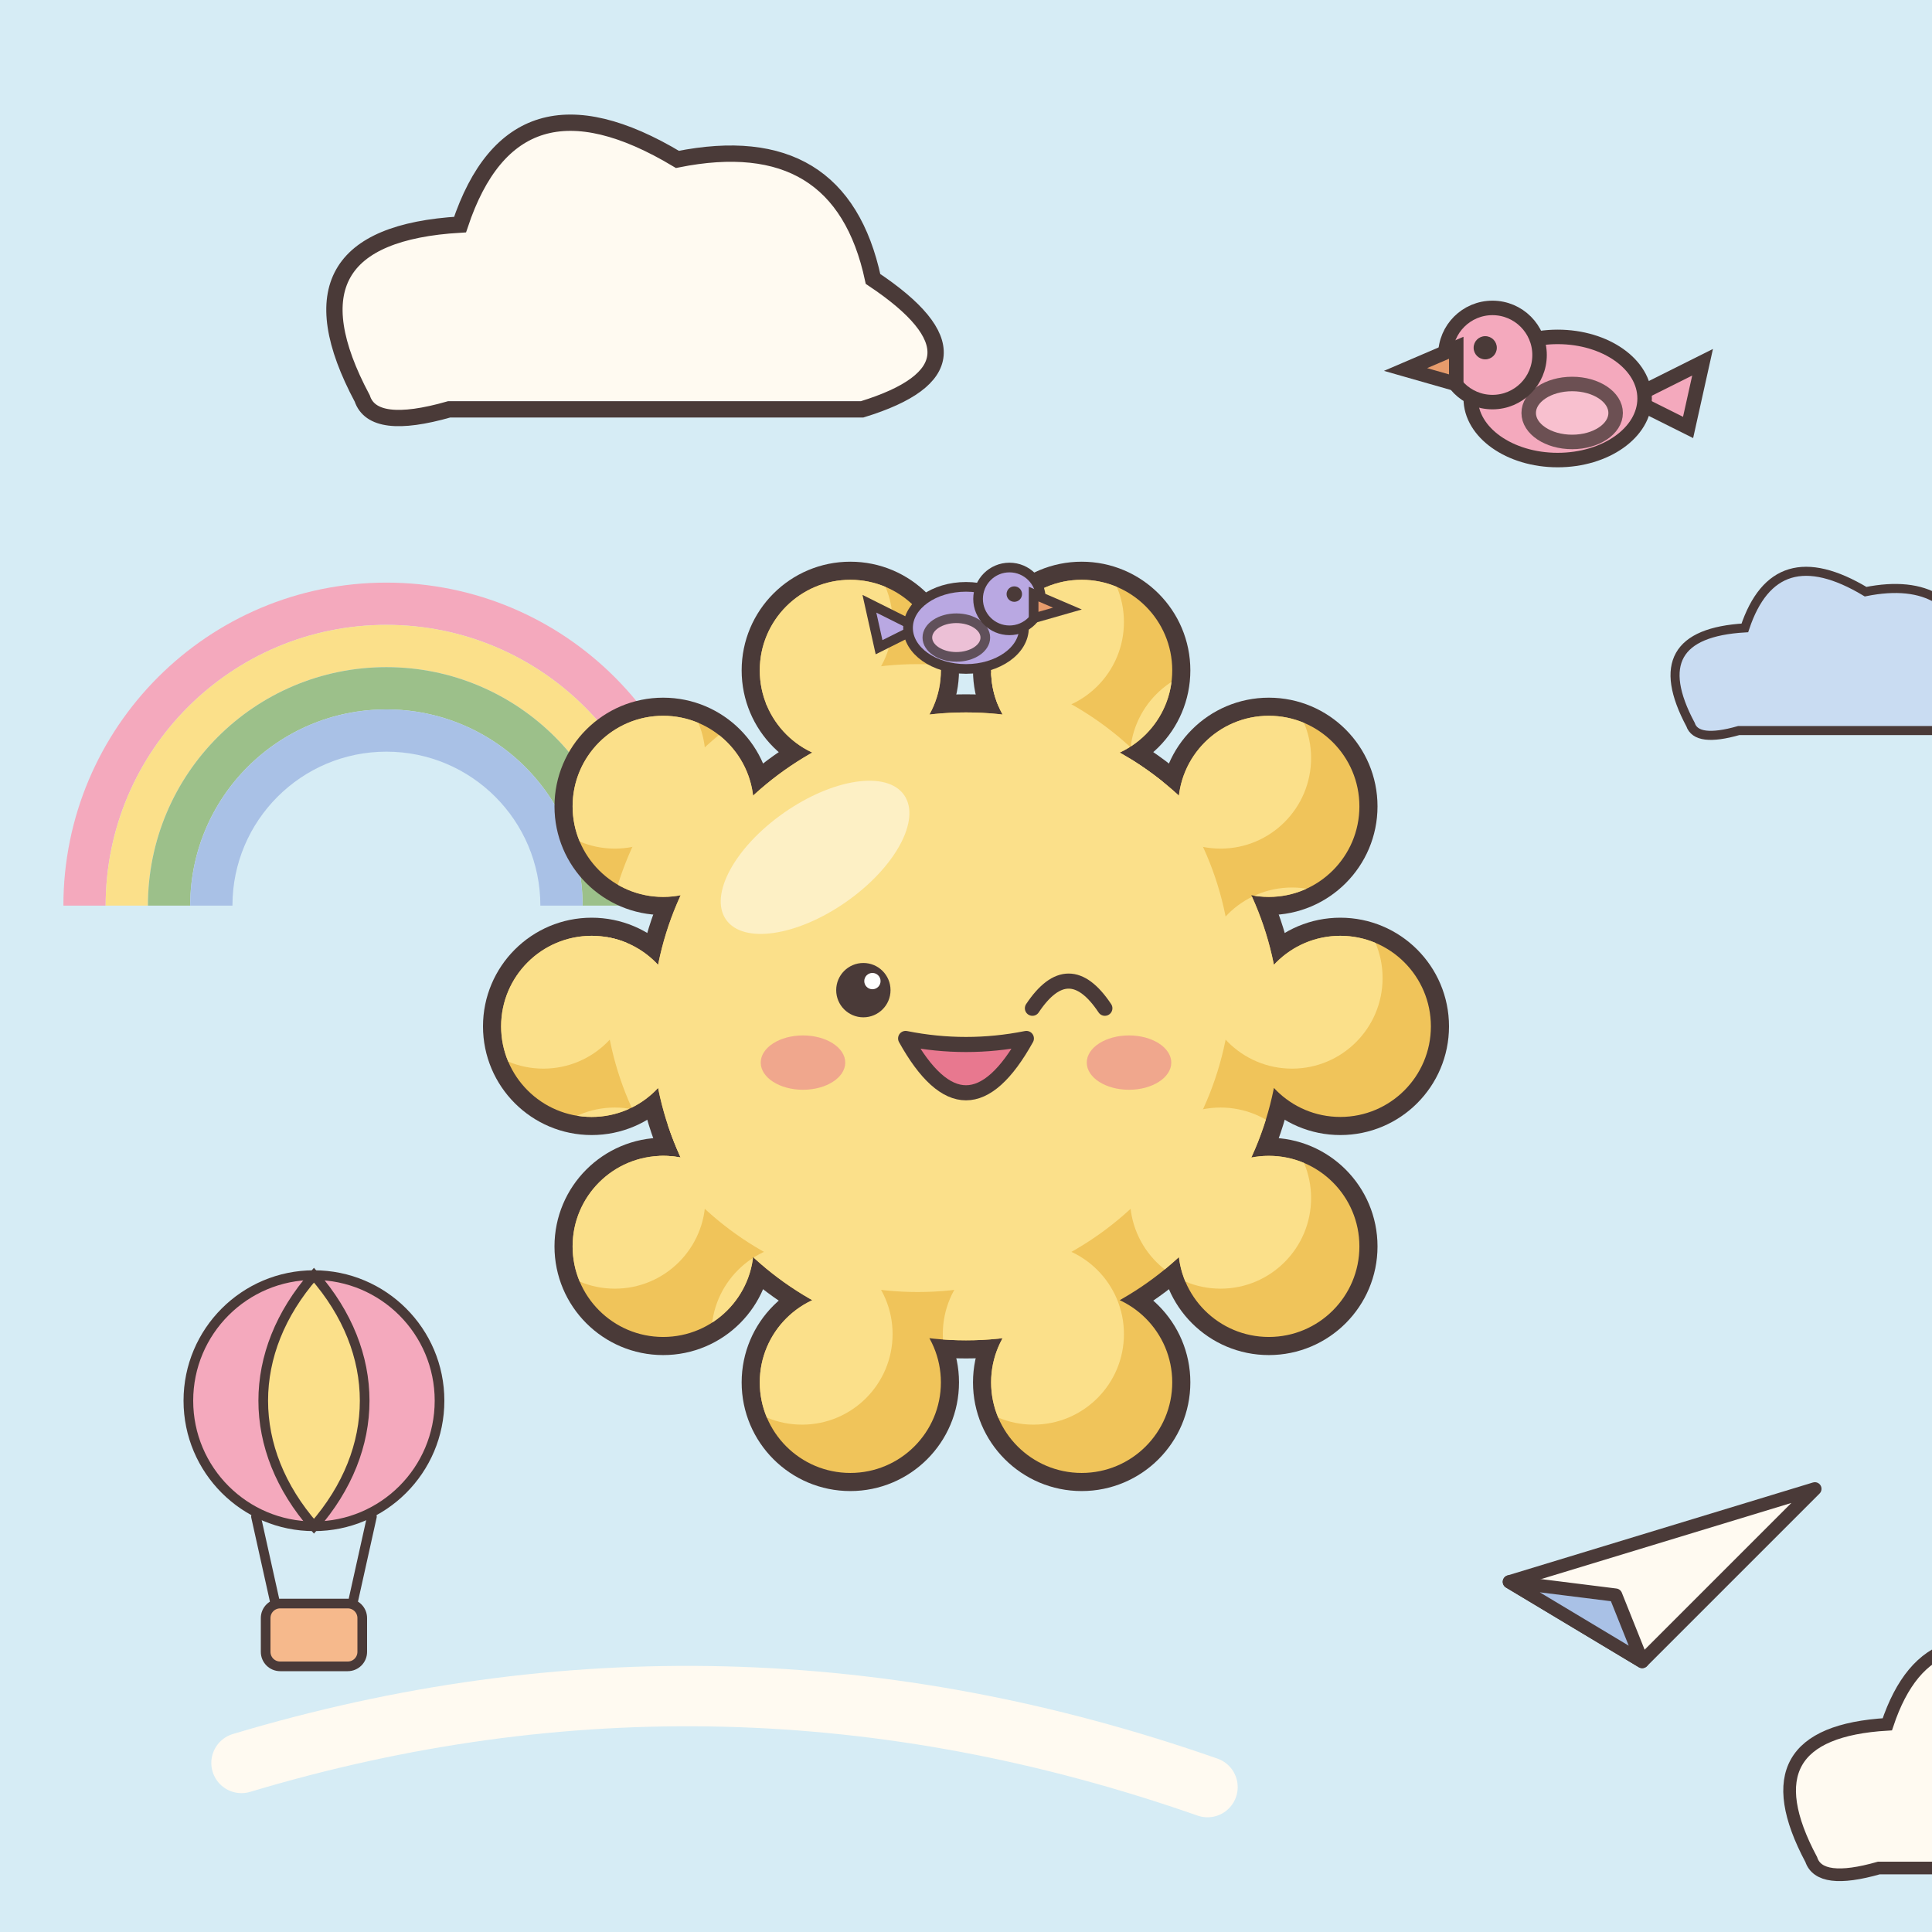
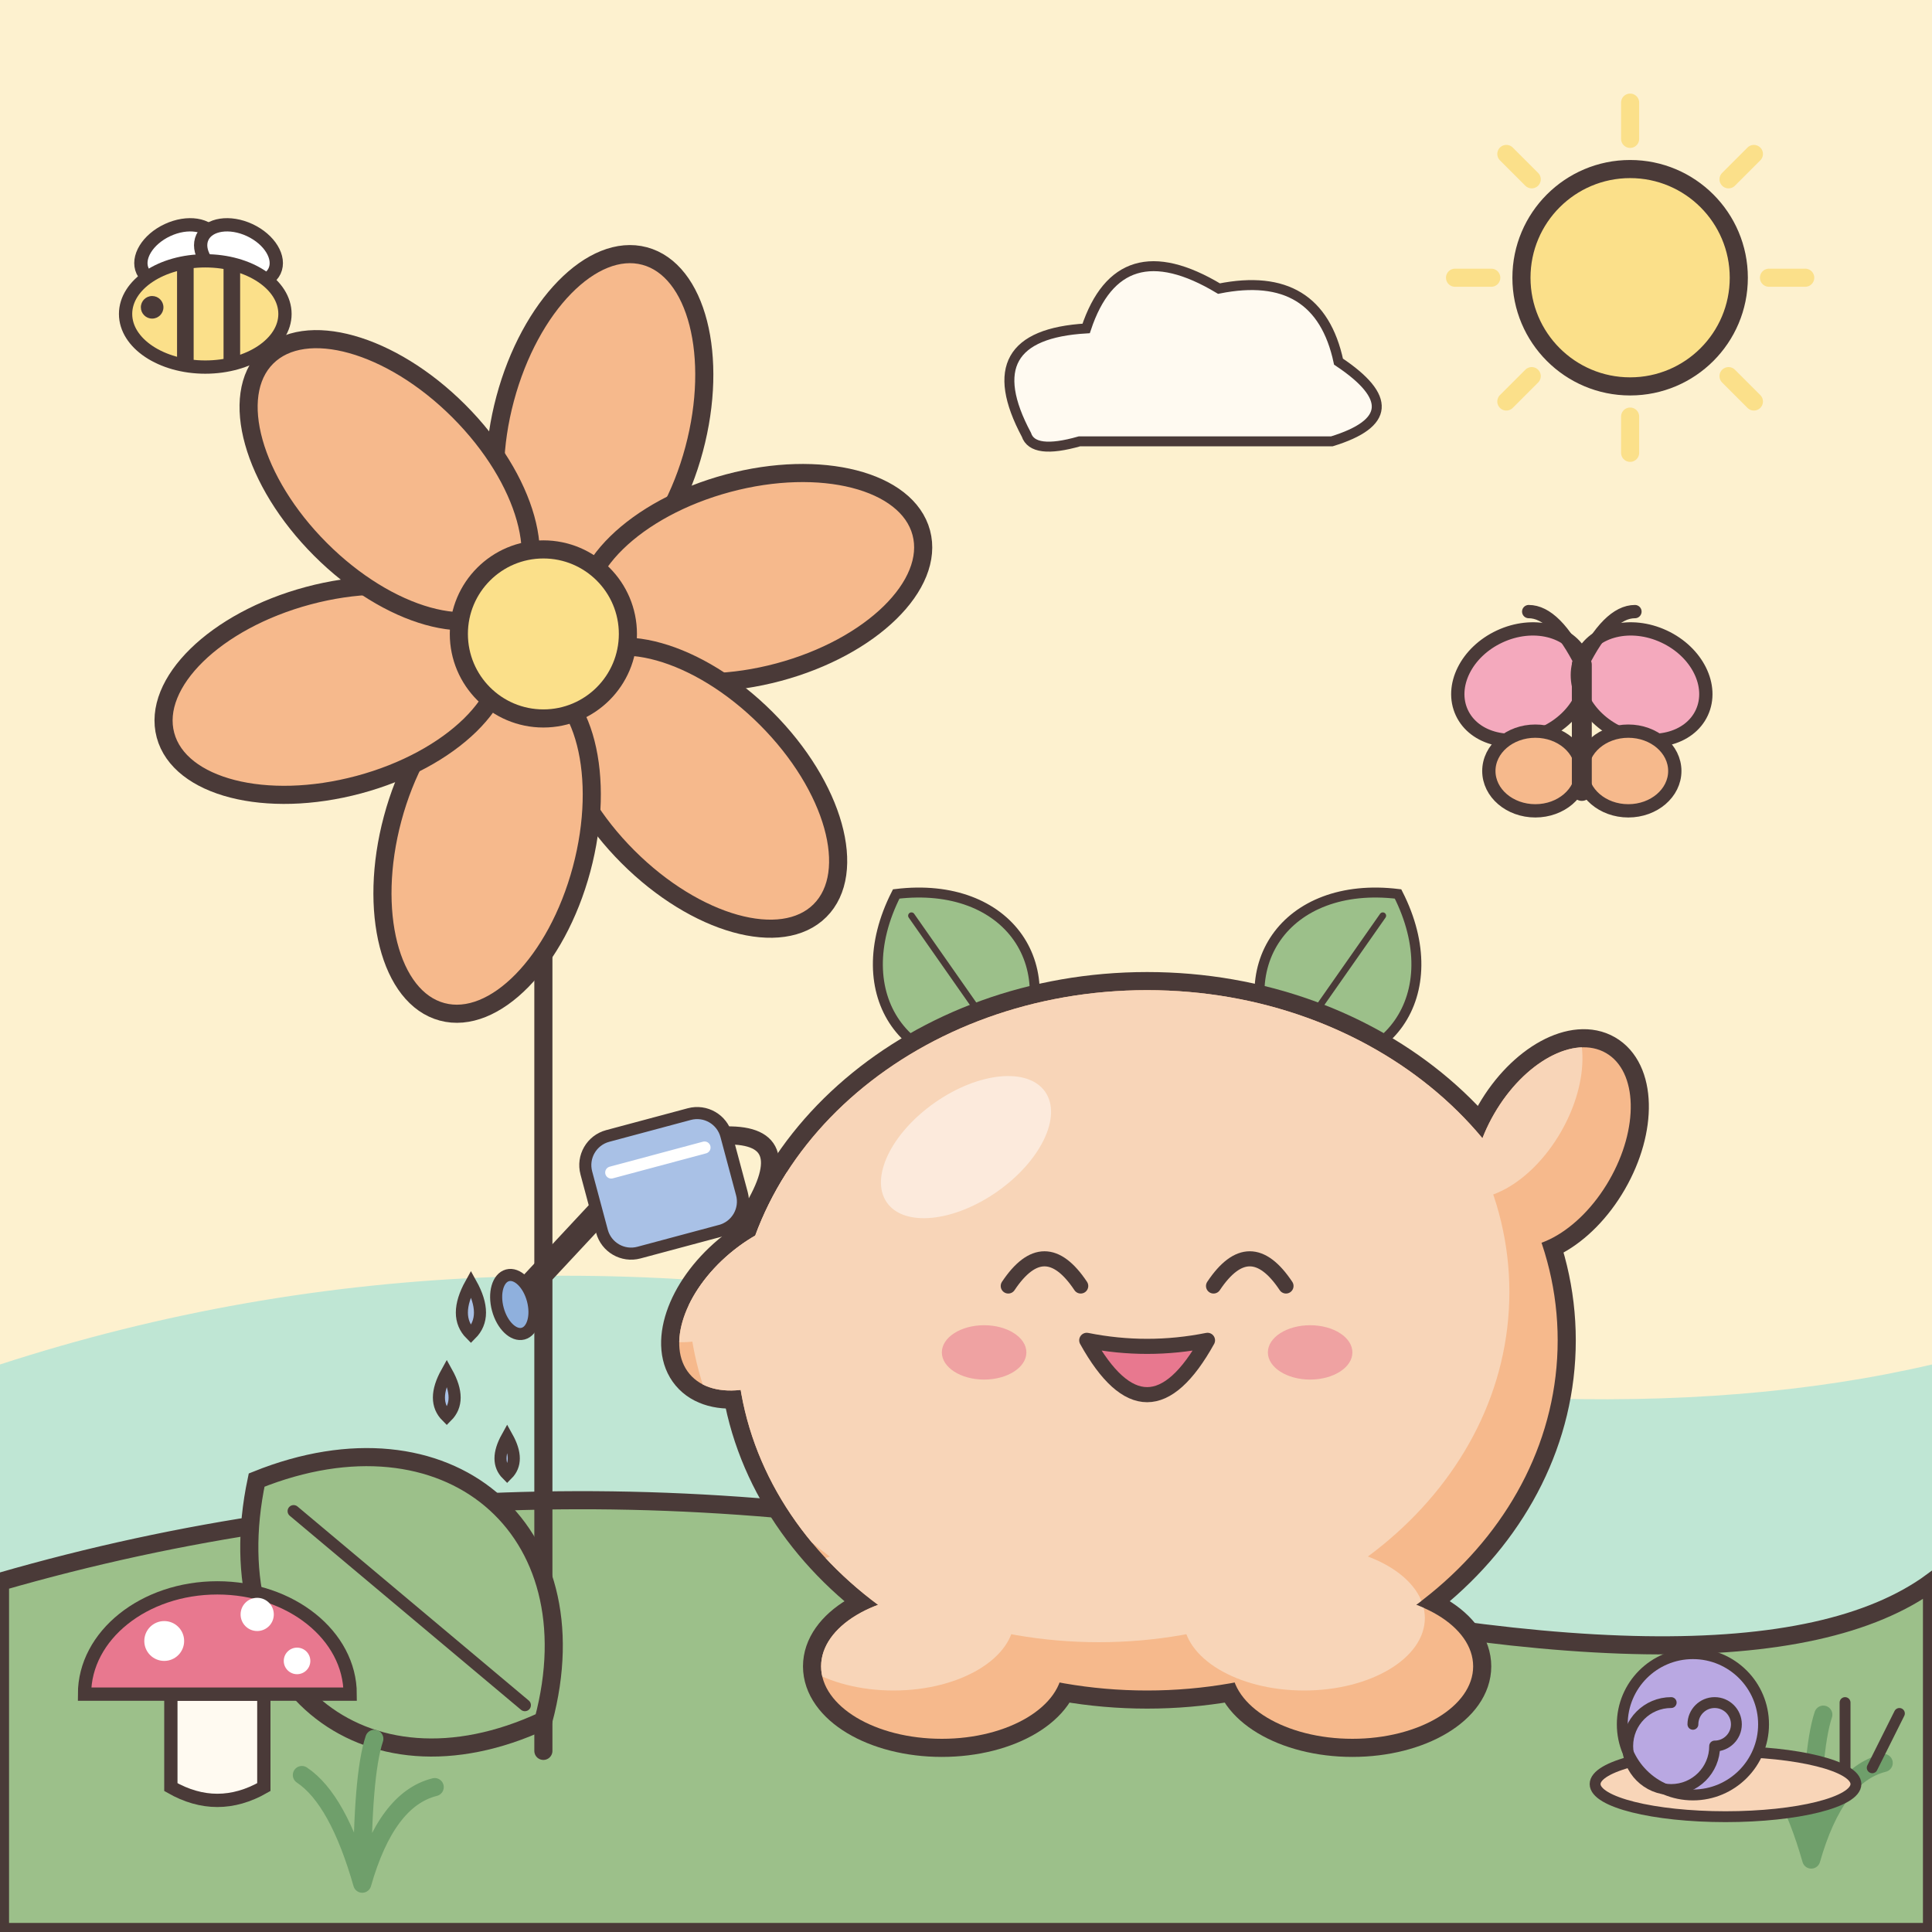
<svg xmlns="http://www.w3.org/2000/svg" width="320" height="320" viewBox="0 0 320 320">
-   <rect width="320" height="320" fill="#d6ecf5" />
-   <path d="M14 150A50 50 0 0 1 114 150" fill="none" stroke="#f4a9bd" stroke-width="7" />
-   <path d="M21 150A43 43 0 0 1 107 150" fill="none" stroke="#fbe08a" stroke-width="7" />
-   <path d="M28 150A36 36 0 0 1 100 150" fill="none" stroke="#9cc08a" stroke-width="7" />
-   <path d="M35 150A29 29 0 0 1 93 150" fill="none" stroke="#a9c1e6" stroke-width="7" />
-   <g transform="translate(60 66) scale(0.9)">
+   <rect width="320" height="320" fill="#fdf1cf" />
+   <g transform="translate(170 72) scale(0.55)">
    <path transform="translate(-30 -80)" d="M30 80Q14 50 48 48Q58 18 88 36Q118 30 124 58Q148 74 122 82H46Q32 86 30 80Z" fill="#fffaf1" stroke="#4a3a38" stroke-width="3" />
  </g>
-   <g transform="translate(258 66) scale(1.2)">
-     <g transform="scale(-1 1)">
-       <path d="M-10 0L-20 -5L-18 4Z" fill="#f4a9bd" stroke="#4a3a38" stroke-width="2" />
-       <ellipse rx="12" ry="8.5" fill="#f4a9bd" stroke="#4a3a38" stroke-width="2" />
-       <circle cx="9" cy="-6" r="6.5" fill="#f4a9bd" stroke="#4a3a38" stroke-width="2" />
-       <path d="M14 -7L21 -4L14 -2Z" fill="#e79c6c" stroke="#4a3a38" stroke-width="2" />
-       <ellipse cx="-2" cy="2" rx="6" ry="4" fill="#f9c6d3" stroke="#4a3a38" stroke-width="2" opacity=".8" />
-       <circle cx="10" cy="-7" r="1.6" fill="#4a3a38" />
+   <path d="M293.0 46.0L299.0 46.0" fill="none" stroke="#fbe08a" stroke-width="3" stroke-linecap="round" stroke-linejoin="round" />
+   <path d="M286.3 62.3L290.5 66.5" fill="none" stroke="#fbe08a" stroke-width="3" stroke-linecap="round" stroke-linejoin="round" />
+   <path d="M270.0 69.0L270.0 75.0" fill="none" stroke="#fbe08a" stroke-width="3" stroke-linecap="round" stroke-linejoin="round" />
+   <path d="M253.7 62.3L249.5 66.5" fill="none" stroke="#fbe08a" stroke-width="3" stroke-linecap="round" stroke-linejoin="round" />
+   <path d="M247.0 46.0L241.0 46.0" fill="none" stroke="#fbe08a" stroke-width="3" stroke-linecap="round" stroke-linejoin="round" />
+   <path d="M253.7 29.7L249.5 25.5" fill="none" stroke="#fbe08a" stroke-width="3" stroke-linecap="round" stroke-linejoin="round" />
+   <path d="M270.0 23.0L270.0 17.0" fill="none" stroke="#fbe08a" stroke-width="3" stroke-linecap="round" stroke-linejoin="round" />
+   <path d="M286.3 29.7L290.5 25.5" fill="none" stroke="#fbe08a" stroke-width="3" stroke-linecap="round" stroke-linejoin="round" />
+   <circle cx="270" cy="46" r="18" fill="#fbe08a" stroke="#4a3a38" stroke-width="3" />
+   <path d="M0 226Q80 200 170 220T320 226V320H0Z" fill="#bfe6d4" />
+   <path d="M0 262Q90 236 190 260T320 262V320H0Z" fill="#9cc08a" stroke="#4a3a38" stroke-width="3" />
+   <path d="M90 150V290" fill="none" stroke="#4a3a38" stroke-width="3" stroke-linecap="round" stroke-linejoin="round" />
+   <g transform="translate(90 285) rotate(-140) scale(1)">
+     <path d="M0 0C14-30 46-30 62 0C46 30 14 30 0 0Z" fill="#9cc08a" stroke="#4a3a38" stroke-width="3" />
+     <path d="M4 0H54" fill="none" stroke="#4a3a38" stroke-width="2" stroke-linecap="round" stroke-linejoin="round" />
+   </g>
+   <ellipse cx="90" cy="69" rx="16.2" ry="28.8" fill="#f6b98c" stroke="#4a3a38" stroke-width="3" transform="rotate(15 90 105)" />
+   <ellipse cx="90" cy="69" rx="16.2" ry="28.8" fill="#f6b98c" stroke="#4a3a38" stroke-width="3" transform="rotate(75 90 105)" />
+   <ellipse cx="90" cy="69" rx="16.2" ry="28.8" fill="#f6b98c" stroke="#4a3a38" stroke-width="3" transform="rotate(135 90 105)" />
+   <ellipse cx="90" cy="69" rx="16.2" ry="28.8" fill="#f6b98c" stroke="#4a3a38" stroke-width="3" transform="rotate(195 90 105)" />
+   <ellipse cx="90" cy="69" rx="16.2" ry="28.8" fill="#f6b98c" stroke="#4a3a38" stroke-width="3" transform="rotate(255 90 105)" />
+   <ellipse cx="90" cy="69" rx="16.2" ry="28.8" fill="#f6b98c" stroke="#4a3a38" stroke-width="3" transform="rotate(315 90 105)" />
+   <circle cx="90" cy="105" r="14" fill="#fbe08a" stroke="#4a3a38" stroke-width="3" />
+   <g transform="translate(34 52) scale(1.1)">
+     <ellipse cx="-4" cy="-9" rx="6" ry="4" fill="#fff" stroke="#4a3a38" stroke-width="2" transform="rotate(-25 -4 -9)" />
+     <ellipse cx="5" cy="-9" rx="6" ry="4" fill="#fff" stroke="#4a3a38" stroke-width="2" transform="rotate(25 5 -9)" />
+     <ellipse rx="12" ry="8" fill="#fbe08a" stroke="#4a3a38" stroke-width="2" />
+     <path d="M-3 -7V7M4 -7V7" fill="none" stroke="#4a3a38" stroke-width="2.5" stroke-linecap="round" stroke-linejoin="round" />
+     <circle cx="-8" cy="-1" r="1.7" fill="#4a3a38" />
+   </g>
+   <g transform="translate(262 120) scale(1.1)">
+     <ellipse cx="-9" cy="-6" rx="10" ry="8" fill="#f4a9bd" stroke="#4a3a38" stroke-width="2" transform="rotate(-25 -9 -6)" />
+     <ellipse cx="9" cy="-6" rx="10" ry="8" fill="#f4a9bd" stroke="#4a3a38" stroke-width="2" transform="rotate(25 9 -6)" />
+     <ellipse cx="-7" cy="7" rx="7" ry="6" fill="#f6b98c" stroke="#4a3a38" stroke-width="2" />
+     <ellipse cx="7" cy="7" rx="7" ry="6" fill="#f6b98c" stroke="#4a3a38" stroke-width="2" />
+     <path d="M0 -9V10" fill="none" stroke="#4a3a38" stroke-width="3" stroke-linecap="round" stroke-linejoin="round" />
+     <path d="M0 -9Q-4 -17 -8 -17M0 -9Q4 -17 8 -17" fill="none" stroke="#4a3a38" stroke-width="2" stroke-linecap="round" stroke-linejoin="round" />
+   </g>
+   <g transform="translate(36 296) scale(1.1)">
+     <path d="M-7 0V-14H7V0Q0 4 -7 0Z" fill="#fffaf1" stroke="#4a3a38" stroke-width="2" />
+     <path d="M-20 -14A20 16 0 0 1 20 -14Z" fill="#e8788f" stroke="#4a3a38" stroke-width="2" />
+     <circle cx="-8" cy="-22" r="3" fill="#fff" />
+     <circle cx="6" cy="-26" r="2.5" fill="#fff" />
+     <circle cx="12" cy="-19" r="2" fill="#fff" />
+   </g>
+   <path d="M60 312q-4-14-10-18M60 312q0-18 2-24M60 312q4-14 12-16" fill="none" stroke="#6f9f6b" stroke-width="3" stroke-linecap="round" stroke-linejoin="round" />
+   <path d="M300 308q-4-14-10-18M300 308q0-18 2-24M300 308q4-14 12-16" fill="none" stroke="#6f9f6b" stroke-width="3" stroke-linecap="round" stroke-linejoin="round" />
+   <g transform="translate(168 176) rotate(-125) scale(0.55)">
+     <path d="M0 0C14-30 46-30 62 0C46 30 14 30 0 0Z" fill="#9cc08a" stroke="#4a3a38" stroke-width="3" />
+     <path d="M4 0H54" fill="none" stroke="#4a3a38" stroke-width="2" stroke-linecap="round" stroke-linejoin="round" />
+   </g>
+   <g transform="translate(212 176) rotate(-55) scale(0.55)">
+     <path d="M0 0C14-30 46-30 62 0C46 30 14 30 0 0Z" fill="#9cc08a" stroke="#4a3a38" stroke-width="3" />
+     <path d="M4 0H54" fill="none" stroke="#4a3a38" stroke-width="2" stroke-linecap="round" stroke-linejoin="round" />
+   </g>
+   <g stroke="#4a3a38" stroke-width="6" stroke-linejoin="round" fill="#4a3a38">
+     <ellipse cx="190" cy="222" rx="68" ry="58" />
+     <ellipse cx="156" cy="276" rx="20" ry="12" />
+     <ellipse cx="224" cy="276" rx="20" ry="12" />
+     <ellipse cx="128" cy="216" rx="11" ry="18" transform="rotate(50 128 216)" />
+     <ellipse cx="257" cy="190" rx="11" ry="18" transform="rotate(30 257 190)" />
+   </g>
+   <clipPath id="pip">
+     <ellipse cx="190" cy="222" rx="68" ry="58" />
+     <ellipse cx="156" cy="276" rx="20" ry="12" />
+     <ellipse cx="224" cy="276" rx="20" ry="12" />
+     <ellipse cx="128" cy="216" rx="11" ry="18" transform="rotate(50 128 216)" />
+     <ellipse cx="257" cy="190" rx="11" ry="18" transform="rotate(30 257 190)" />
+   </clipPath>
+   <g clip-path="url(#pip)">
+     <rect width="320" height="320" fill="#f6b98c" />
+     <g transform="translate(-8 -8)" fill="#f8d5b8">
+       <ellipse cx="190" cy="222" rx="68" ry="58" />
+       <ellipse cx="156" cy="276" rx="20" ry="12" />
+       <ellipse cx="224" cy="276" rx="20" ry="12" />
+       <ellipse cx="128" cy="216" rx="11" ry="18" transform="rotate(50 128 216)" />
+       <ellipse cx="257" cy="190" rx="11" ry="18" transform="rotate(30 257 190)" />
+     </g>
+     <ellipse cx="160" cy="190" rx="16" ry="9" fill="#fff" opacity=".5" transform="rotate(-35 160 190)" />
+   </g>
+   <path d="M167 213Q173 204 179 213" fill="none" stroke="#4a3a38" stroke-width="2.5" stroke-linecap="round" stroke-linejoin="round" />
+   <path d="M201 213Q207 204 213 213" fill="none" stroke="#4a3a38" stroke-width="2.5" stroke-linecap="round" stroke-linejoin="round" />
+   <ellipse cx="163" cy="224" rx="7" ry="4.5" fill="#e8788f" opacity=".55" />
+   <ellipse cx="217" cy="224" rx="7" ry="4.5" fill="#e8788f" opacity=".55" />
+   <path d="M180 222Q190 224 200 222Q190 240 180 222Z" fill="#e8788f" stroke="#4a3a38" stroke-width="2.5" stroke-linejoin="round" />
+   <g transform="translate(110 196) scale(1)">
+     <g transform="rotate(-15)">
+       <path d="M-12 2L-28 12" fill="none" stroke="#4a3a38" stroke-width="4" stroke-linecap="round" stroke-linejoin="round" />
+       <ellipse cx="-29" cy="13" rx="3" ry="5" fill="#8fb0dd" stroke="#4a3a38" stroke-width="2" />
+       <path d="M12 -5Q24 -2 12 9" fill="none" stroke="#4a3a38" stroke-width="3" stroke-linecap="round" stroke-linejoin="round" />
+       <rect x="-12" y="-10" width="24" height="20" rx="5" fill="#a9c1e6" stroke="#4a3a38" stroke-width="2" />
+       <path d="M-8 -4H8" fill="none" stroke="#fff" stroke-width="2" stroke-linecap="round" stroke-linejoin="round" />
    </g>
  </g>
-   <g transform="translate(280 120) scale(0.5)">
-     <path transform="translate(-30 -80)" d="M30 80Q14 50 48 48Q58 18 88 36Q118 30 124 58Q148 74 122 82H46Q32 86 30 80Z" fill="#c9dcf2" stroke="#4a3a38" stroke-width="3" />
+   <path d="M78 212.6Q81 218 78 221Q75 218 78 212.6Z" fill="#a9c1e6" stroke="#4a3a38" stroke-width="2" />
+   <path d="M74 227.32Q76.6 232 74 234.6Q71.4 232 74 227.32Z" fill="#a9c1e6" stroke="#4a3a38" stroke-width="2" />
+   <path d="M84 238.04Q86.2 242 84 244.2Q81.8 242 84 238.04Z" fill="#a9c1e6" stroke="#4a3a38" stroke-width="2" />
+   <g transform="translate(284 300) scale(0.9)">
+     <ellipse cx="2" cy="-5" rx="24" ry="6" fill="#f8d5b8" stroke="#4a3a38" stroke-width="2" />
+     <path d="M24 -8V-20M29 -8L34 -18" fill="none" stroke="#4a3a38" stroke-width="2" stroke-linecap="round" stroke-linejoin="round" />
+     <circle cx="-4" cy="-16" r="13" fill="#b9a8e2" stroke="#4a3a38" stroke-width="2" />
+     <path d="M-4 -16a4 4 0 1 1 4 4a8 8 0 1 1-8-8" fill="none" stroke="#4a3a38" stroke-width="2" stroke-linecap="round" stroke-linejoin="round" />
  </g>
-   <g transform="translate(52 232) scale(0.8)">
-     <path d="M-12 24L-8 42M12 24L8 42" fill="none" stroke="#4a3a38" stroke-width="2" stroke-linecap="round" stroke-linejoin="round" />
-     <rect x="-10" y="42" width="20" height="13" rx="3" fill="#f6b98c" stroke="#4a3a38" stroke-width="2" />
-     <circle r="26" fill="#f4a9bd" stroke="#4a3a38" stroke-width="2" />
-     <path d="M0 -26C-14 -10 -14 10 0 26C14 10 14 -10 0 -26Z" fill="#fbe08a" stroke="#4a3a38" stroke-width="2" />
-   </g>
-   <g transform="translate(250 262) scale(1.1)">
-     <path d="M0 0L46 -14L20 12Z" fill="#fffaf1" stroke="#4a3a38" stroke-width="2" stroke-linejoin="round" />
-     <path d="M0 0L20 12L16 2Z" fill="#a9c1e6" stroke="#4a3a38" stroke-width="2" stroke-linejoin="round" />
-   </g>
-   <g transform="translate(300 308) scale(0.7)">
-     <path transform="translate(-30 -80)" d="M30 80Q14 50 48 48Q58 18 88 36Q118 30 124 58Q148 74 122 82H46Q32 86 30 80Z" fill="#fffaf1" stroke="#4a3a38" stroke-width="3" />
-   </g>
-   <g stroke="#4a3a38" stroke-width="6" stroke-linejoin="round" fill="#4a3a38">
-     <circle cx="222" cy="170" r="15" />
-     <circle cx="210.159" cy="206.443" r="15" />
-     <circle cx="179.159" cy="228.966" r="15" />
-     <circle cx="140.841" cy="228.966" r="15" />
-     <circle cx="109.841" cy="206.443" r="15" />
-     <circle cx="98" cy="170" r="15" />
-     <circle cx="109.841" cy="133.557" r="15" />
-     <circle cx="140.841" cy="111.034" r="15" />
-     <circle cx="179.159" cy="111.034" r="15" />
-     <circle cx="210.159" cy="133.557" r="15" />
-     <circle cx="160" cy="170" r="52" />
-   </g>
-   <clipPath id="sunny">
-     <circle cx="222" cy="170" r="15" />
-     <circle cx="210.159" cy="206.443" r="15" />
-     <circle cx="179.159" cy="228.966" r="15" />
-     <circle cx="140.841" cy="228.966" r="15" />
-     <circle cx="109.841" cy="206.443" r="15" />
-     <circle cx="98" cy="170" r="15" />
-     <circle cx="109.841" cy="133.557" r="15" />
-     <circle cx="140.841" cy="111.034" r="15" />
-     <circle cx="179.159" cy="111.034" r="15" />
-     <circle cx="210.159" cy="133.557" r="15" />
-     <circle cx="160" cy="170" r="52" />
-   </clipPath>
-   <g clip-path="url(#sunny)">
-     <rect width="320" height="320" fill="#f0c45a" />
-     <g transform="translate(-8 -8)" fill="#fbe08a">
-       <circle cx="222" cy="170" r="15" />
-       <circle cx="210.159" cy="206.443" r="15" />
-       <circle cx="179.159" cy="228.966" r="15" />
-       <circle cx="140.841" cy="228.966" r="15" />
-       <circle cx="109.841" cy="206.443" r="15" />
-       <circle cx="98" cy="170" r="15" />
-       <circle cx="109.841" cy="133.557" r="15" />
-       <circle cx="140.841" cy="111.034" r="15" />
-       <circle cx="179.159" cy="111.034" r="15" />
-       <circle cx="210.159" cy="133.557" r="15" />
-       <circle cx="160" cy="170" r="52" />
-     </g>
-     <ellipse cx="135" cy="142" rx="18" ry="9" fill="#fff" opacity=".5" transform="rotate(-35 135 142)" />
-   </g>
-   <circle cx="143" cy="164" r="4.5" fill="#4a3a38" />
-   <circle cx="144.5" cy="162.5" r="1.35" fill="#fff" />
-   <path d="M171 167Q177 158 183 167" fill="none" stroke="#4a3a38" stroke-width="2.5" stroke-linecap="round" stroke-linejoin="round" />
-   <ellipse cx="133" cy="176" rx="7" ry="4.5" fill="#e8788f" opacity=".55" />
-   <ellipse cx="187" cy="176" rx="7" ry="4.5" fill="#e8788f" opacity=".55" />
-   <path d="M150 172Q160 174 170 172Q160 190 150 172Z" fill="#e8788f" stroke="#4a3a38" stroke-width="2.5" stroke-linejoin="round" />
-   <g transform="translate(160 104) scale(0.8)">
-     <g transform="scale(1 1)">
-       <path d="M-10 0L-20 -5L-18 4Z" fill="#b9a8e2" stroke="#4a3a38" stroke-width="2" />
-       <ellipse rx="12" ry="8.5" fill="#b9a8e2" stroke="#4a3a38" stroke-width="2" />
-       <circle cx="9" cy="-6" r="6.5" fill="#b9a8e2" stroke="#4a3a38" stroke-width="2" />
-       <path d="M14 -7L21 -4L14 -2Z" fill="#e79c6c" stroke="#4a3a38" stroke-width="2" />
-       <ellipse cx="-2" cy="2" rx="6" ry="4" fill="#f9c6d3" stroke="#4a3a38" stroke-width="2" opacity=".8" />
-       <circle cx="10" cy="-7" r="1.6" fill="#4a3a38" />
-     </g>
-   </g>
-   <path d="M40 292Q120 268 200 296" fill="none" stroke="#fffaf1" stroke-width="10" stroke-linecap="round" />
</svg>
